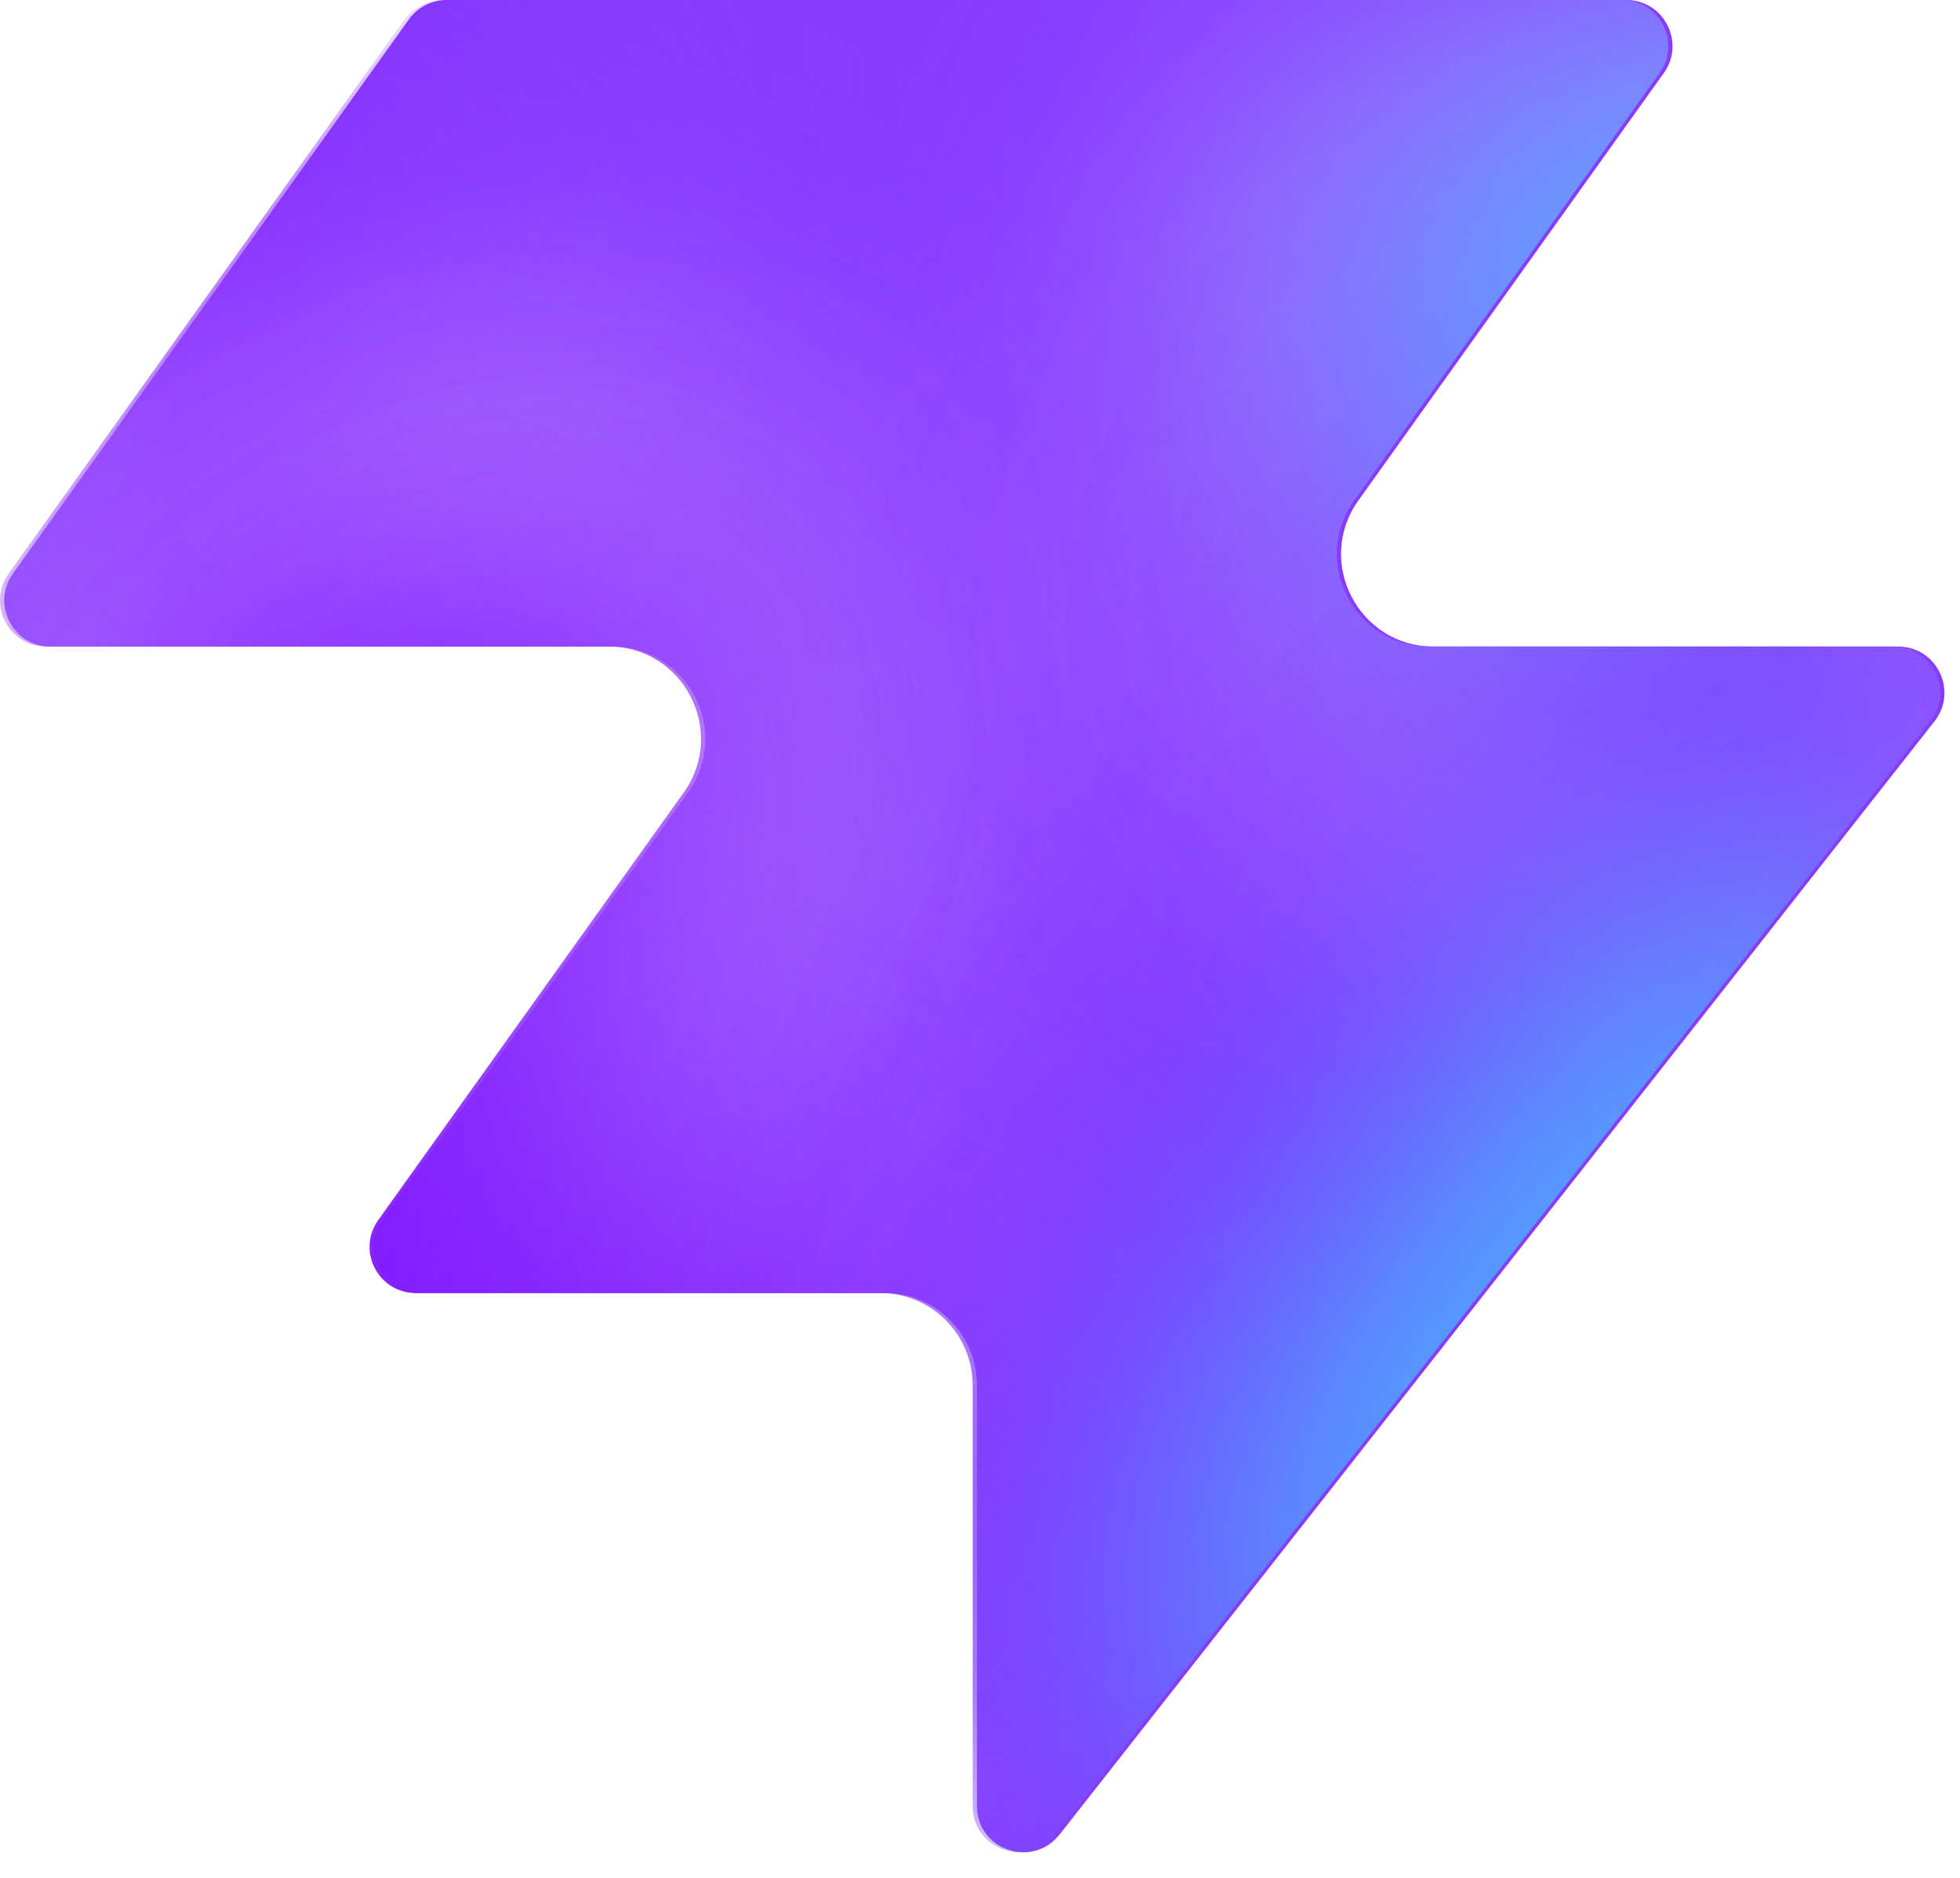
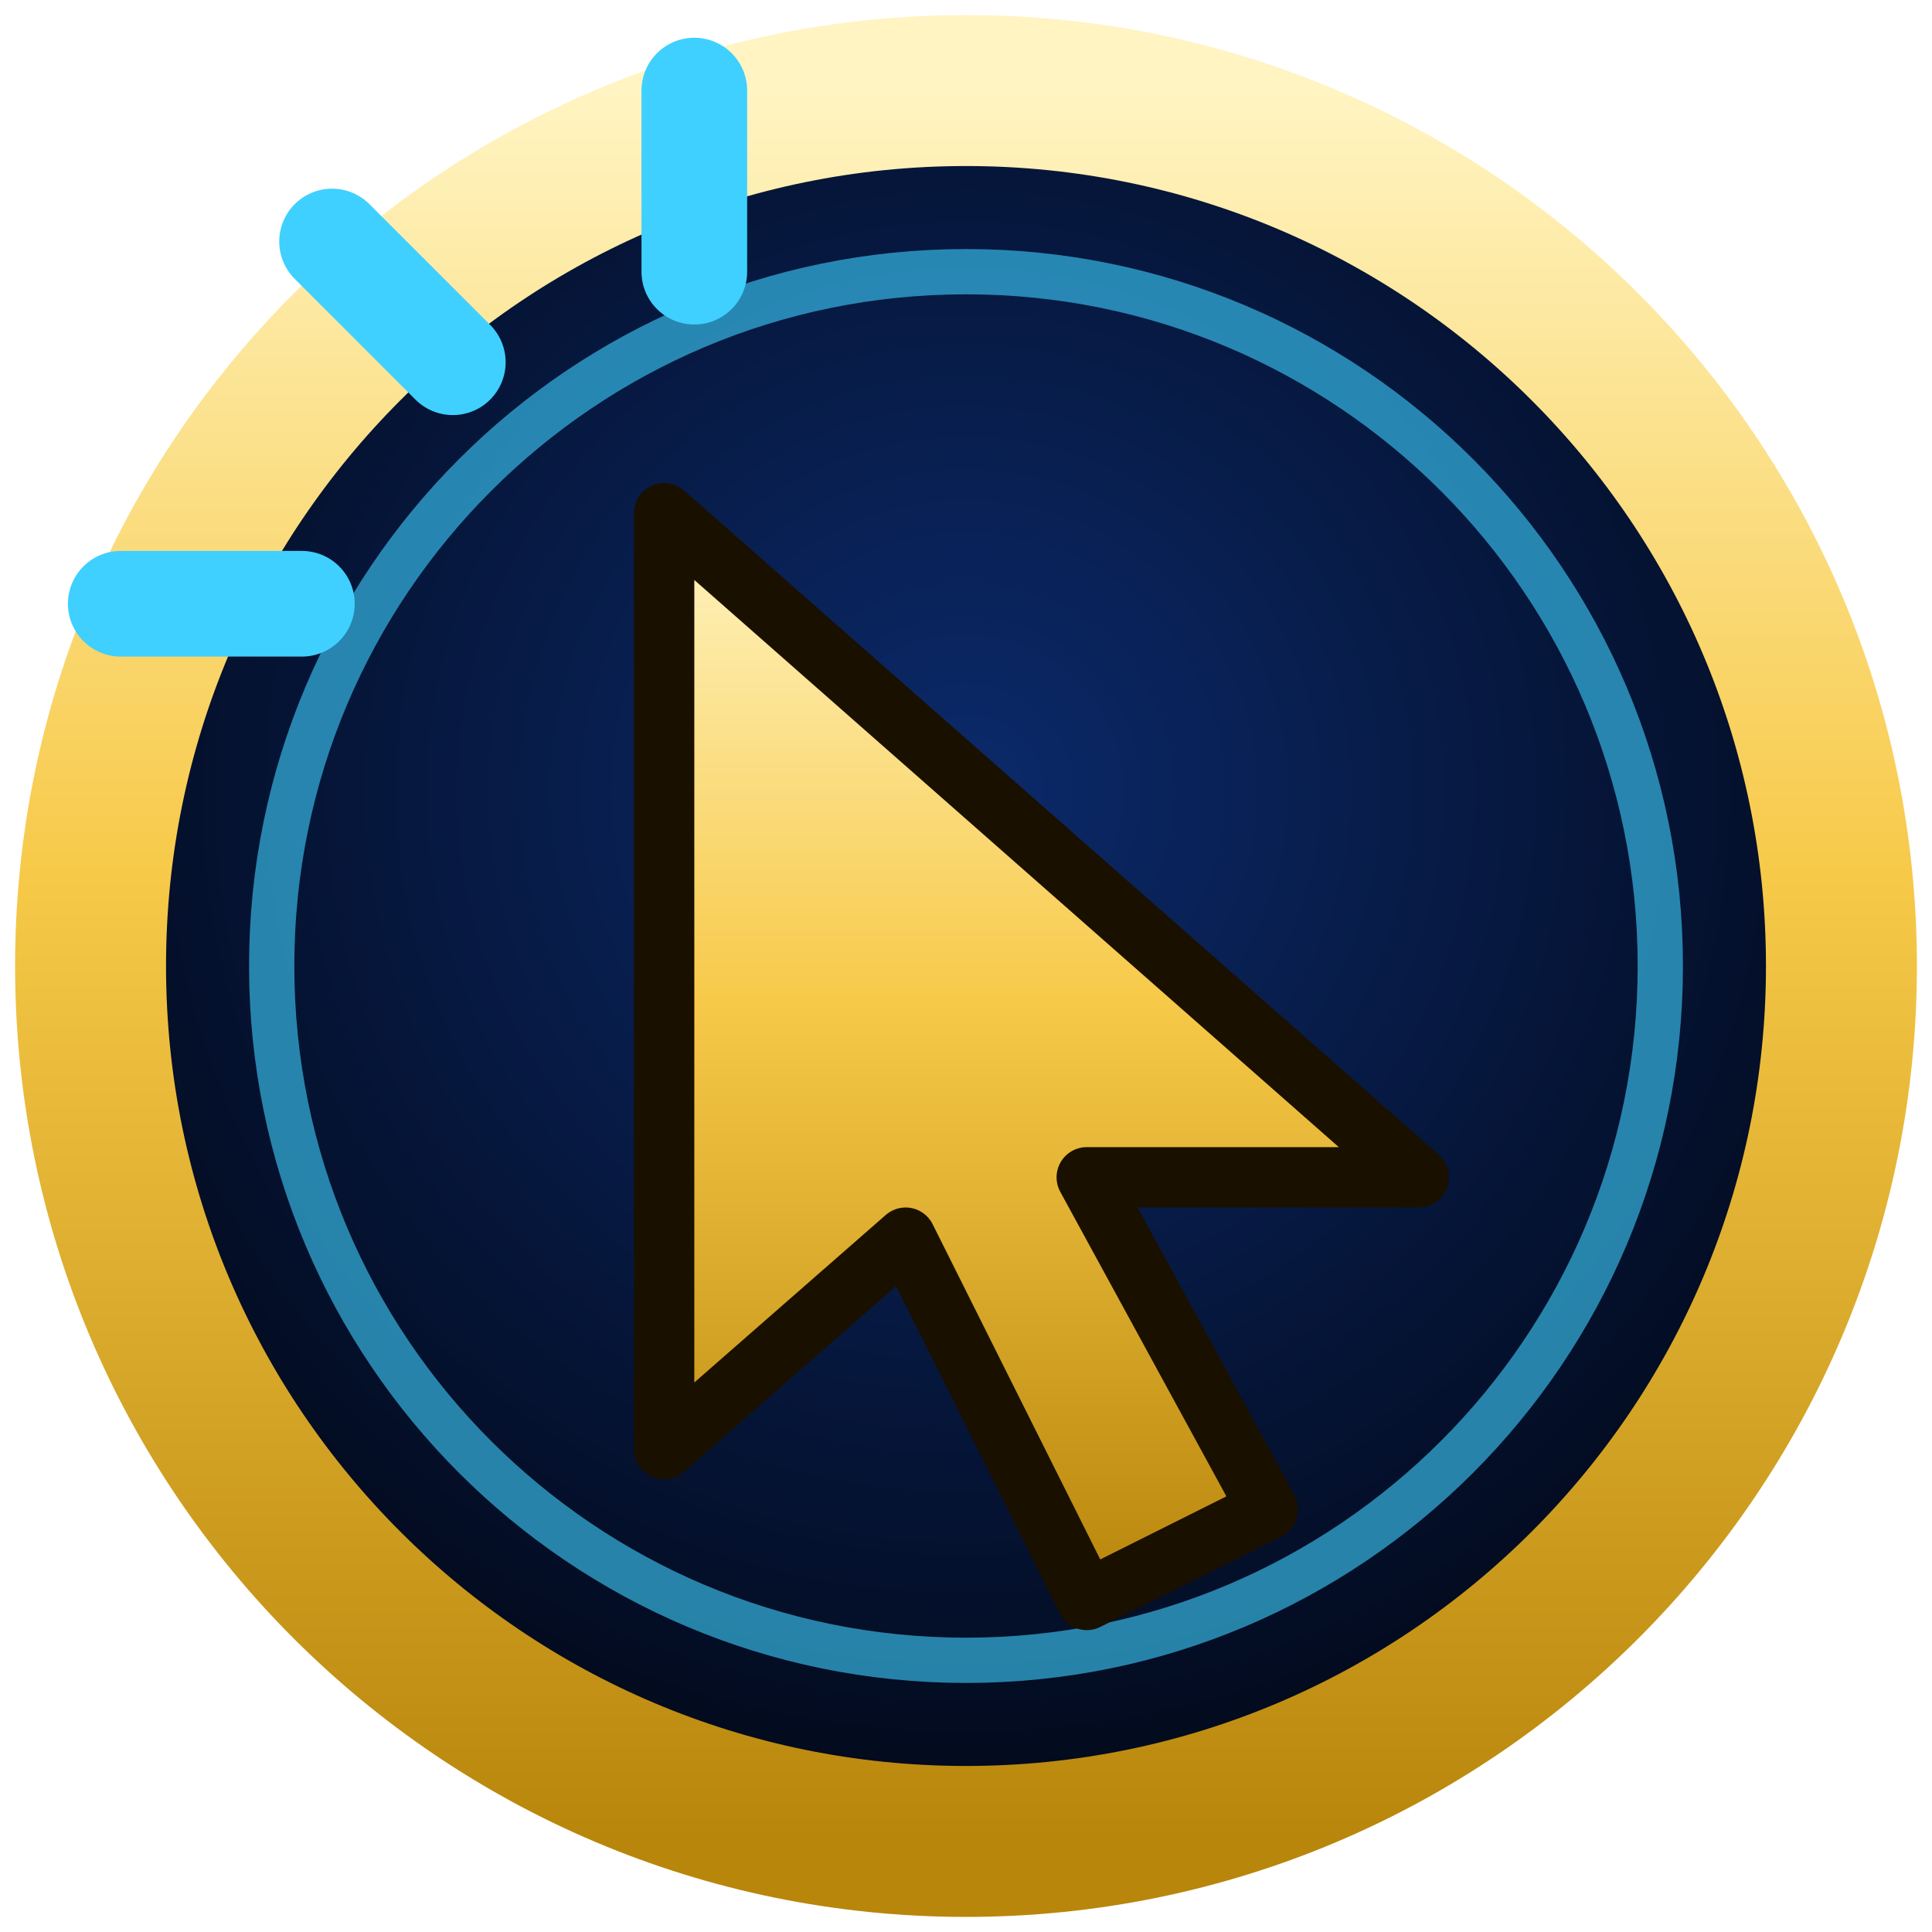
- <svg xmlns="http://www.w3.org/2000/svg" width="48" height="46" fill="none" viewBox="0 0 48 46">
-   <path fill="#863bff" d="M25.946 44.938c-.664.845-2.021.375-2.021-.698V33.937a2.26 2.26 0 0 0-2.262-2.262H10.287c-.92 0-1.456-1.04-.92-1.788l7.48-10.471c1.07-1.497 0-3.578-1.842-3.578H1.237c-.92 0-1.456-1.04-.92-1.788L10.013.474c.214-.297.556-.474.92-.474h28.894c.92 0 1.456 1.04.92 1.788l-7.48 10.471c-1.07 1.498 0 3.579 1.842 3.579h11.377c.943 0 1.473 1.088.89 1.83L25.947 44.94z" style="fill:#863bff;fill:color(display-p3 .525 .23 1);fill-opacity:1" />
-   <mask id="a" width="48" height="46" x="0" y="0" maskUnits="userSpaceOnUse" style="mask-type:alpha">
-     <path fill="#000" d="M25.842 44.938c-.664.844-2.021.375-2.021-.698V33.937a2.26 2.26 0 0 0-2.262-2.262H10.183c-.92 0-1.456-1.04-.92-1.788l7.48-10.471c1.07-1.498 0-3.579-1.842-3.579H1.133c-.92 0-1.456-1.04-.92-1.787L9.91.473c.214-.297.556-.474.92-.474h28.894c.92 0 1.456 1.04.92 1.788l-7.48 10.471c-1.07 1.498 0 3.578 1.842 3.578h11.377c.943 0 1.473 1.088.89 1.832L25.843 44.94z" style="fill:#000;fill-opacity:1" />
-   </mask>
-   <g mask="url(#a)">
-     <g filter="url(#b)">
-       <ellipse cx="5.508" cy="14.704" fill="#ede6ff" rx="5.508" ry="14.704" style="fill:#ede6ff;fill:color(display-p3 .927 .903 1);fill-opacity:1" transform="matrix(.00324 1 1 -.00324 -4.47 31.516)" />
-     </g>
-     <g filter="url(#c)">
-       <ellipse cx="10.399" cy="29.851" fill="#ede6ff" rx="10.399" ry="29.851" style="fill:#ede6ff;fill:color(display-p3 .927 .903 1);fill-opacity:1" transform="matrix(.00324 1 1 -.00324 -39.328 7.883)" />
-     </g>
-     <g filter="url(#d)">
-       <ellipse cx="5.508" cy="30.487" fill="#7e14ff" rx="5.508" ry="30.487" style="fill:#7e14ff;fill:color(display-p3 .492 .077 1);fill-opacity:1" transform="rotate(89.814 -25.913 -14.639)scale(1 -1)" />
-     </g>
-     <g filter="url(#e)">
-       <ellipse cx="5.508" cy="30.599" fill="#7e14ff" rx="5.508" ry="30.599" style="fill:#7e14ff;fill:color(display-p3 .492 .077 1);fill-opacity:1" transform="rotate(89.814 -32.644 -3.334)scale(1 -1)" />
-     </g>
-     <g filter="url(#f)">
-       <ellipse cx="5.508" cy="30.599" fill="#7e14ff" rx="5.508" ry="30.599" style="fill:#7e14ff;fill:color(display-p3 .492 .077 1);fill-opacity:1" transform="matrix(.00324 1 1 -.00324 -34.34 30.47)" />
-     </g>
-     <g filter="url(#g)">
-       <ellipse cx="14.072" cy="22.078" fill="#ede6ff" rx="14.072" ry="22.078" style="fill:#ede6ff;fill:color(display-p3 .927 .903 1);fill-opacity:1" transform="rotate(93.35 24.506 48.493)scale(-1 1)" />
-     </g>
-     <g filter="url(#h)">
-       <ellipse cx="3.47" cy="21.501" fill="#7e14ff" rx="3.47" ry="21.501" style="fill:#7e14ff;fill:color(display-p3 .492 .077 1);fill-opacity:1" transform="rotate(89.009 28.708 47.59)scale(-1 1)" />
-     </g>
-     <g filter="url(#i)">
-       <ellipse cx="3.47" cy="21.501" fill="#7e14ff" rx="3.47" ry="21.501" style="fill:#7e14ff;fill:color(display-p3 .492 .077 1);fill-opacity:1" transform="rotate(89.009 28.708 47.59)scale(-1 1)" />
-     </g>
-     <g filter="url(#j)">
-       <ellipse cx=".387" cy="8.972" fill="#7e14ff" rx="4.407" ry="29.108" style="fill:#7e14ff;fill:color(display-p3 .492 .077 1);fill-opacity:1" transform="rotate(39.51 .387 8.972)" />
-     </g>
-     <g filter="url(#k)">
-       <ellipse cx="47.523" cy="-6.092" fill="#7e14ff" rx="4.407" ry="29.108" style="fill:#7e14ff;fill:color(display-p3 .492 .077 1);fill-opacity:1" transform="rotate(37.892 47.523 -6.092)" />
-     </g>
-     <g filter="url(#l)">
-       <ellipse cx="41.412" cy="6.333" fill="#47bfff" rx="5.971" ry="9.665" style="fill:#47bfff;fill:color(display-p3 .28 .748 1);fill-opacity:1" transform="rotate(37.892 41.412 6.333)" />
-     </g>
-     <g filter="url(#m)">
-       <ellipse cx="-1.879" cy="38.332" fill="#7e14ff" rx="4.407" ry="29.108" style="fill:#7e14ff;fill:color(display-p3 .492 .077 1);fill-opacity:1" transform="rotate(37.892 -1.88 38.332)" />
-     </g>
-     <g filter="url(#n)">
-       <ellipse cx="-1.879" cy="38.332" fill="#7e14ff" rx="4.407" ry="29.108" style="fill:#7e14ff;fill:color(display-p3 .492 .077 1);fill-opacity:1" transform="rotate(37.892 -1.88 38.332)" />
-     </g>
-     <g filter="url(#o)">
-       <ellipse cx="35.651" cy="29.907" fill="#7e14ff" rx="4.407" ry="29.108" style="fill:#7e14ff;fill:color(display-p3 .492 .077 1);fill-opacity:1" transform="rotate(37.892 35.651 29.907)" />
-     </g>
-     <g filter="url(#p)">
-       <ellipse cx="38.418" cy="32.4" fill="#47bfff" rx="5.971" ry="15.297" style="fill:#47bfff;fill:color(display-p3 .28 .748 1);fill-opacity:1" transform="rotate(37.892 38.418 32.4)" />
-     </g>
-   </g>
+ <svg xmlns="http://www.w3.org/2000/svg" viewBox="0 0 64 64">
  <defs>
-     <filter id="b" width="60.045" height="41.654" x="-19.77" y="16.149" color-interpolation-filters="sRGB" filterUnits="userSpaceOnUse">
-       <feFlood flood-opacity="0" result="BackgroundImageFix" />
-       <feBlend in="SourceGraphic" in2="BackgroundImageFix" result="shape" />
-       <feGaussianBlur result="effect1_foregroundBlur_2002_17158" stdDeviation="7.659" />
-     </filter>
-     <filter id="c" width="90.34" height="51.437" x="-54.613" y="-7.533" color-interpolation-filters="sRGB" filterUnits="userSpaceOnUse">
-       <feFlood flood-opacity="0" result="BackgroundImageFix" />
-       <feBlend in="SourceGraphic" in2="BackgroundImageFix" result="shape" />
-       <feGaussianBlur result="effect1_foregroundBlur_2002_17158" stdDeviation="7.659" />
-     </filter>
-     <filter id="d" width="79.355" height="29.4" x="-49.64" y="2.03" color-interpolation-filters="sRGB" filterUnits="userSpaceOnUse">
-       <feFlood flood-opacity="0" result="BackgroundImageFix" />
-       <feBlend in="SourceGraphic" in2="BackgroundImageFix" result="shape" />
-       <feGaussianBlur result="effect1_foregroundBlur_2002_17158" stdDeviation="4.596" />
-     </filter>
-     <filter id="e" width="79.579" height="29.4" x="-45.045" y="20.029" color-interpolation-filters="sRGB" filterUnits="userSpaceOnUse">
-       <feFlood flood-opacity="0" result="BackgroundImageFix" />
-       <feBlend in="SourceGraphic" in2="BackgroundImageFix" result="shape" />
-       <feGaussianBlur result="effect1_foregroundBlur_2002_17158" stdDeviation="4.596" />
-     </filter>
-     <filter id="f" width="79.579" height="29.4" x="-43.513" y="21.178" color-interpolation-filters="sRGB" filterUnits="userSpaceOnUse">
-       <feFlood flood-opacity="0" result="BackgroundImageFix" />
-       <feBlend in="SourceGraphic" in2="BackgroundImageFix" result="shape" />
-       <feGaussianBlur result="effect1_foregroundBlur_2002_17158" stdDeviation="4.596" />
-     </filter>
-     <filter id="g" width="74.749" height="58.852" x="15.756" y="-17.901" color-interpolation-filters="sRGB" filterUnits="userSpaceOnUse">
-       <feFlood flood-opacity="0" result="BackgroundImageFix" />
-       <feBlend in="SourceGraphic" in2="BackgroundImageFix" result="shape" />
-       <feGaussianBlur result="effect1_foregroundBlur_2002_17158" stdDeviation="7.659" />
-     </filter>
-     <filter id="h" width="61.377" height="25.362" x="23.548" y="2.284" color-interpolation-filters="sRGB" filterUnits="userSpaceOnUse">
-       <feFlood flood-opacity="0" result="BackgroundImageFix" />
-       <feBlend in="SourceGraphic" in2="BackgroundImageFix" result="shape" />
-       <feGaussianBlur result="effect1_foregroundBlur_2002_17158" stdDeviation="4.596" />
-     </filter>
-     <filter id="i" width="61.377" height="25.362" x="23.548" y="2.284" color-interpolation-filters="sRGB" filterUnits="userSpaceOnUse">
-       <feFlood flood-opacity="0" result="BackgroundImageFix" />
-       <feBlend in="SourceGraphic" in2="BackgroundImageFix" result="shape" />
-       <feGaussianBlur result="effect1_foregroundBlur_2002_17158" stdDeviation="4.596" />
-     </filter>
-     <filter id="j" width="56.045" height="63.649" x="-27.636" y="-22.853" color-interpolation-filters="sRGB" filterUnits="userSpaceOnUse">
-       <feFlood flood-opacity="0" result="BackgroundImageFix" />
-       <feBlend in="SourceGraphic" in2="BackgroundImageFix" result="shape" />
-       <feGaussianBlur result="effect1_foregroundBlur_2002_17158" stdDeviation="4.596" />
-     </filter>
-     <filter id="k" width="54.814" height="64.646" x="20.116" y="-38.415" color-interpolation-filters="sRGB" filterUnits="userSpaceOnUse">
-       <feFlood flood-opacity="0" result="BackgroundImageFix" />
-       <feBlend in="SourceGraphic" in2="BackgroundImageFix" result="shape" />
-       <feGaussianBlur result="effect1_foregroundBlur_2002_17158" stdDeviation="4.596" />
-     </filter>
-     <filter id="l" width="33.541" height="35.313" x="24.641" y="-11.323" color-interpolation-filters="sRGB" filterUnits="userSpaceOnUse">
-       <feFlood flood-opacity="0" result="BackgroundImageFix" />
-       <feBlend in="SourceGraphic" in2="BackgroundImageFix" result="shape" />
-       <feGaussianBlur result="effect1_foregroundBlur_2002_17158" stdDeviation="4.596" />
-     </filter>
-     <filter id="m" width="54.814" height="64.646" x="-29.286" y="6.009" color-interpolation-filters="sRGB" filterUnits="userSpaceOnUse">
-       <feFlood flood-opacity="0" result="BackgroundImageFix" />
-       <feBlend in="SourceGraphic" in2="BackgroundImageFix" result="shape" />
-       <feGaussianBlur result="effect1_foregroundBlur_2002_17158" stdDeviation="4.596" />
-     </filter>
-     <filter id="n" width="54.814" height="64.646" x="-29.286" y="6.009" color-interpolation-filters="sRGB" filterUnits="userSpaceOnUse">
-       <feFlood flood-opacity="0" result="BackgroundImageFix" />
-       <feBlend in="SourceGraphic" in2="BackgroundImageFix" result="shape" />
-       <feGaussianBlur result="effect1_foregroundBlur_2002_17158" stdDeviation="4.596" />
-     </filter>
-     <filter id="o" width="54.814" height="64.646" x="8.244" y="-2.416" color-interpolation-filters="sRGB" filterUnits="userSpaceOnUse">
-       <feFlood flood-opacity="0" result="BackgroundImageFix" />
-       <feBlend in="SourceGraphic" in2="BackgroundImageFix" result="shape" />
-       <feGaussianBlur result="effect1_foregroundBlur_2002_17158" stdDeviation="4.596" />
-     </filter>
-     <filter id="p" width="39.409" height="43.623" x="18.713" y="10.588" color-interpolation-filters="sRGB" filterUnits="userSpaceOnUse">
-       <feFlood flood-opacity="0" result="BackgroundImageFix" />
-       <feBlend in="SourceGraphic" in2="BackgroundImageFix" result="shape" />
-       <feGaussianBlur result="effect1_foregroundBlur_2002_17158" stdDeviation="4.596" />
-     </filter>
+     <linearGradient id="gold" x1="0" y1="0" x2="0" y2="1">
+       <stop offset="0" stop-color="#FFF4C2" />
+       <stop offset=".45" stop-color="#F7C948" />
+       <stop offset="1" stop-color="#B8860B" />
+     </linearGradient>
+     <radialGradient id="navy" cx=".5" cy=".4" r=".6">
+       <stop offset="0" stop-color="#0B2A6B" />
+       <stop offset="1" stop-color="#020818" />
+     </radialGradient>
  </defs>
+   <circle cx="32" cy="32" r="29" fill="url(#navy)" stroke="url(#gold)" stroke-width="5" />
+   <circle cx="32" cy="32" r="23" fill="none" stroke="#3FD0FF" stroke-opacity=".6" stroke-width="1.5" />
+   <path d="M15 12l-4-4M23 9V3M10 20H4" stroke="#3FD0FF" stroke-width="3.5" stroke-linecap="round" />
+   <path d="M22 17v31l8-7 6 12 6-3-6-11h11z" fill="url(#gold)" stroke="#1A1000" stroke-width="2" stroke-linejoin="round" />
</svg>
